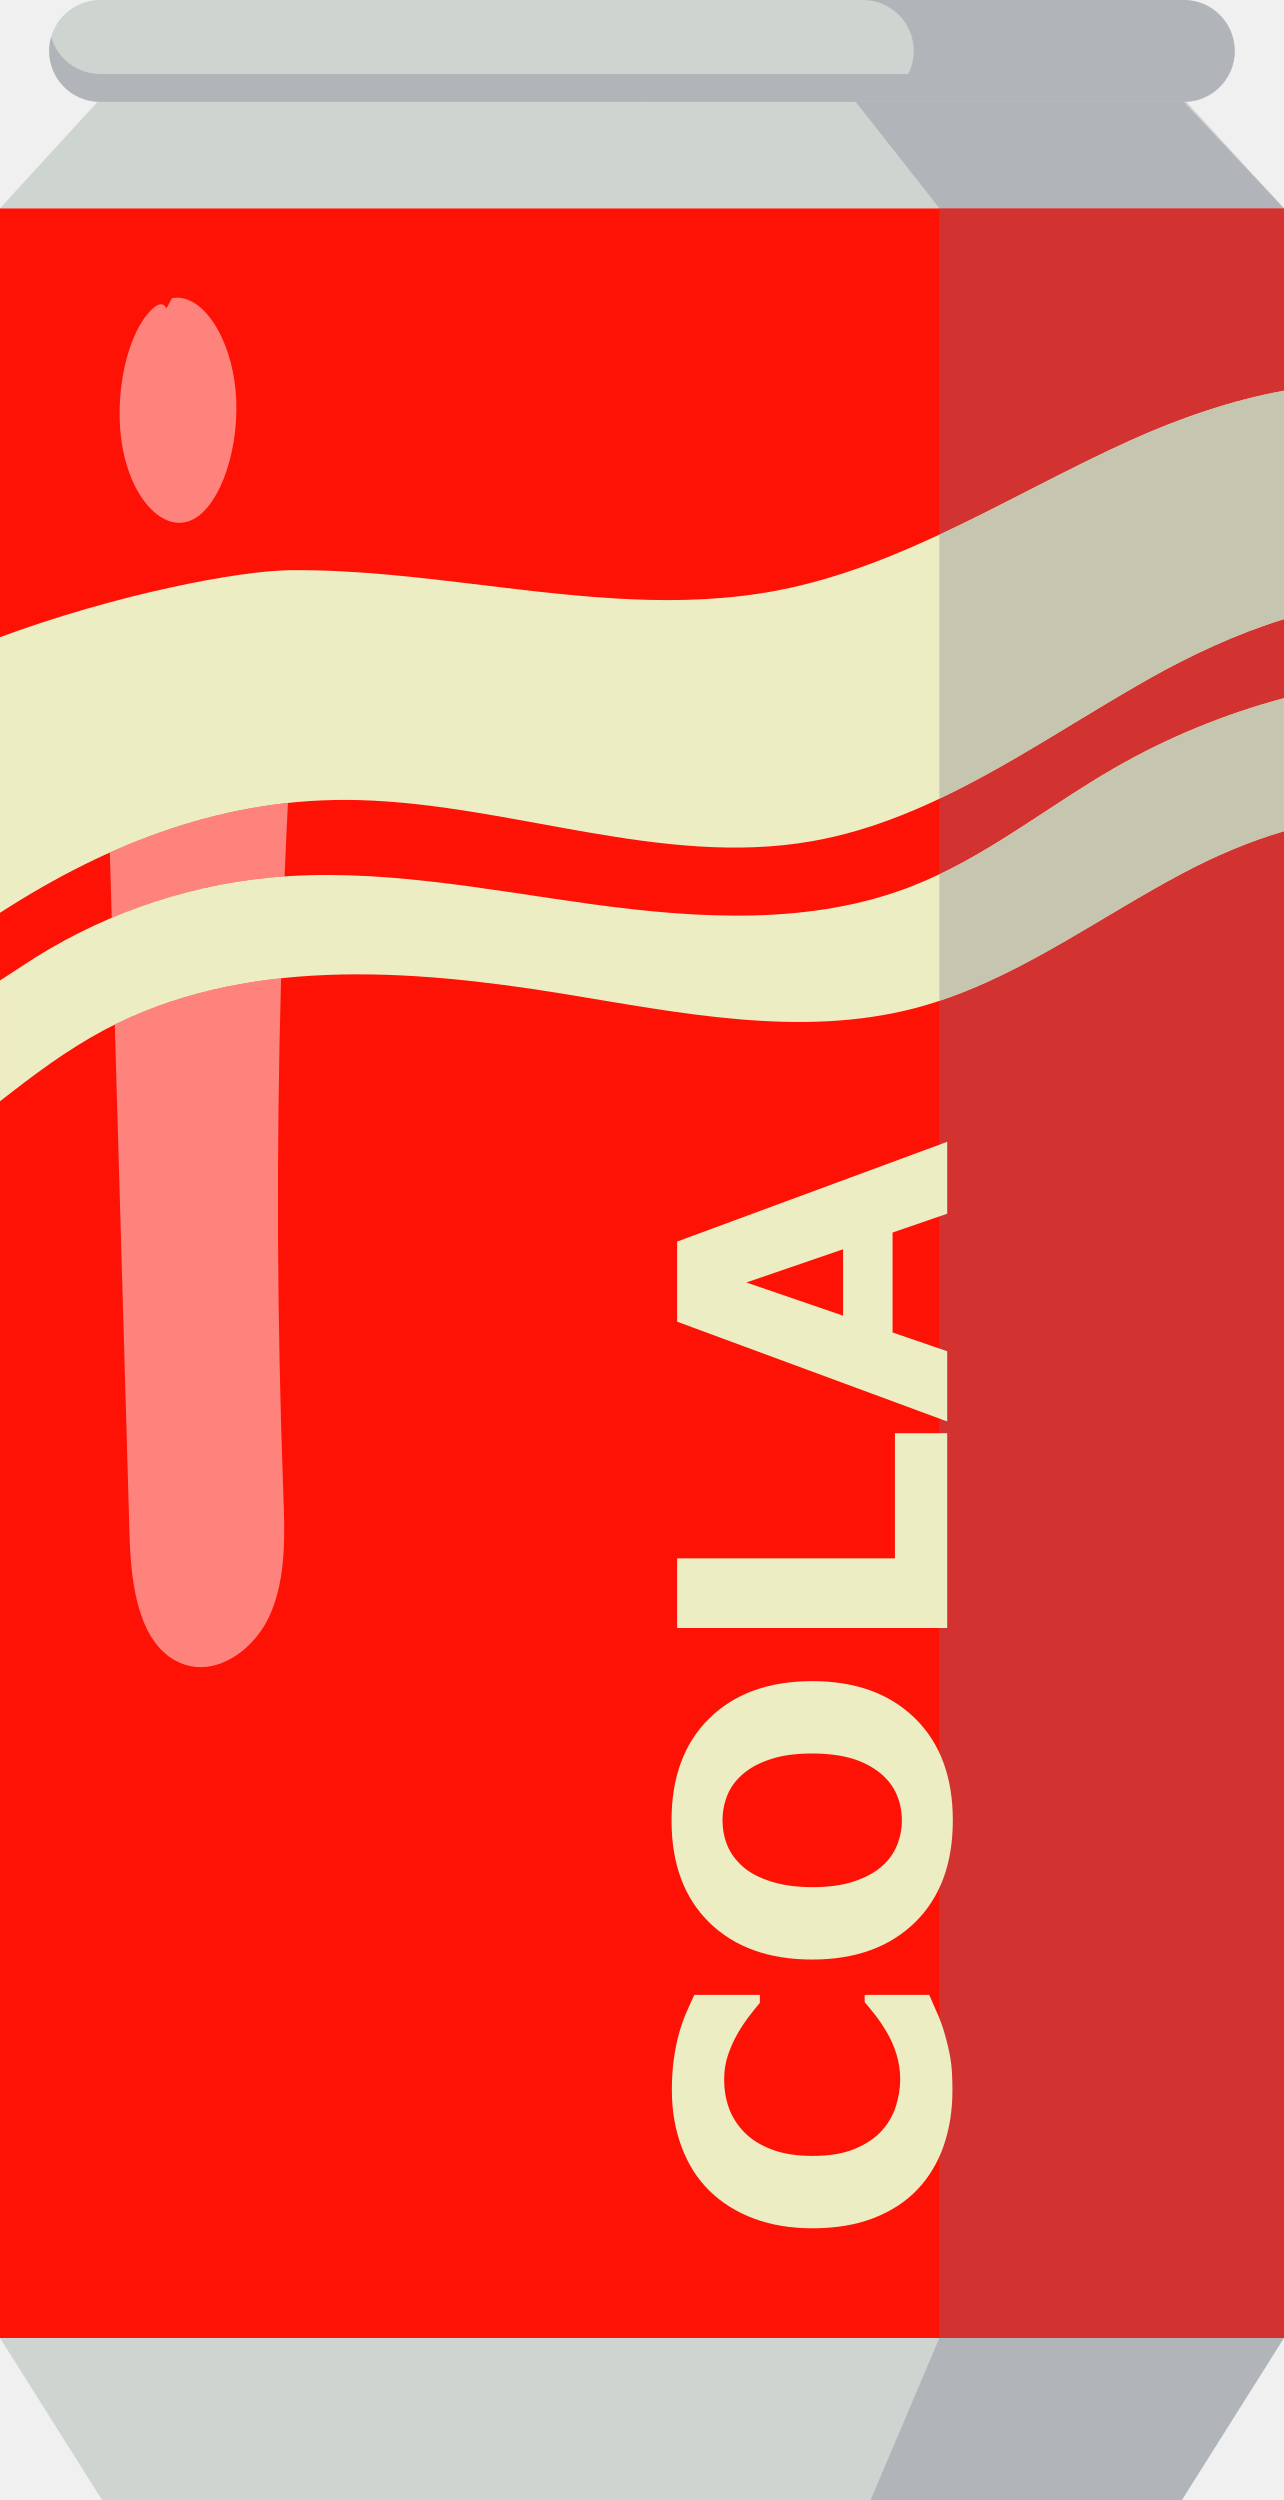
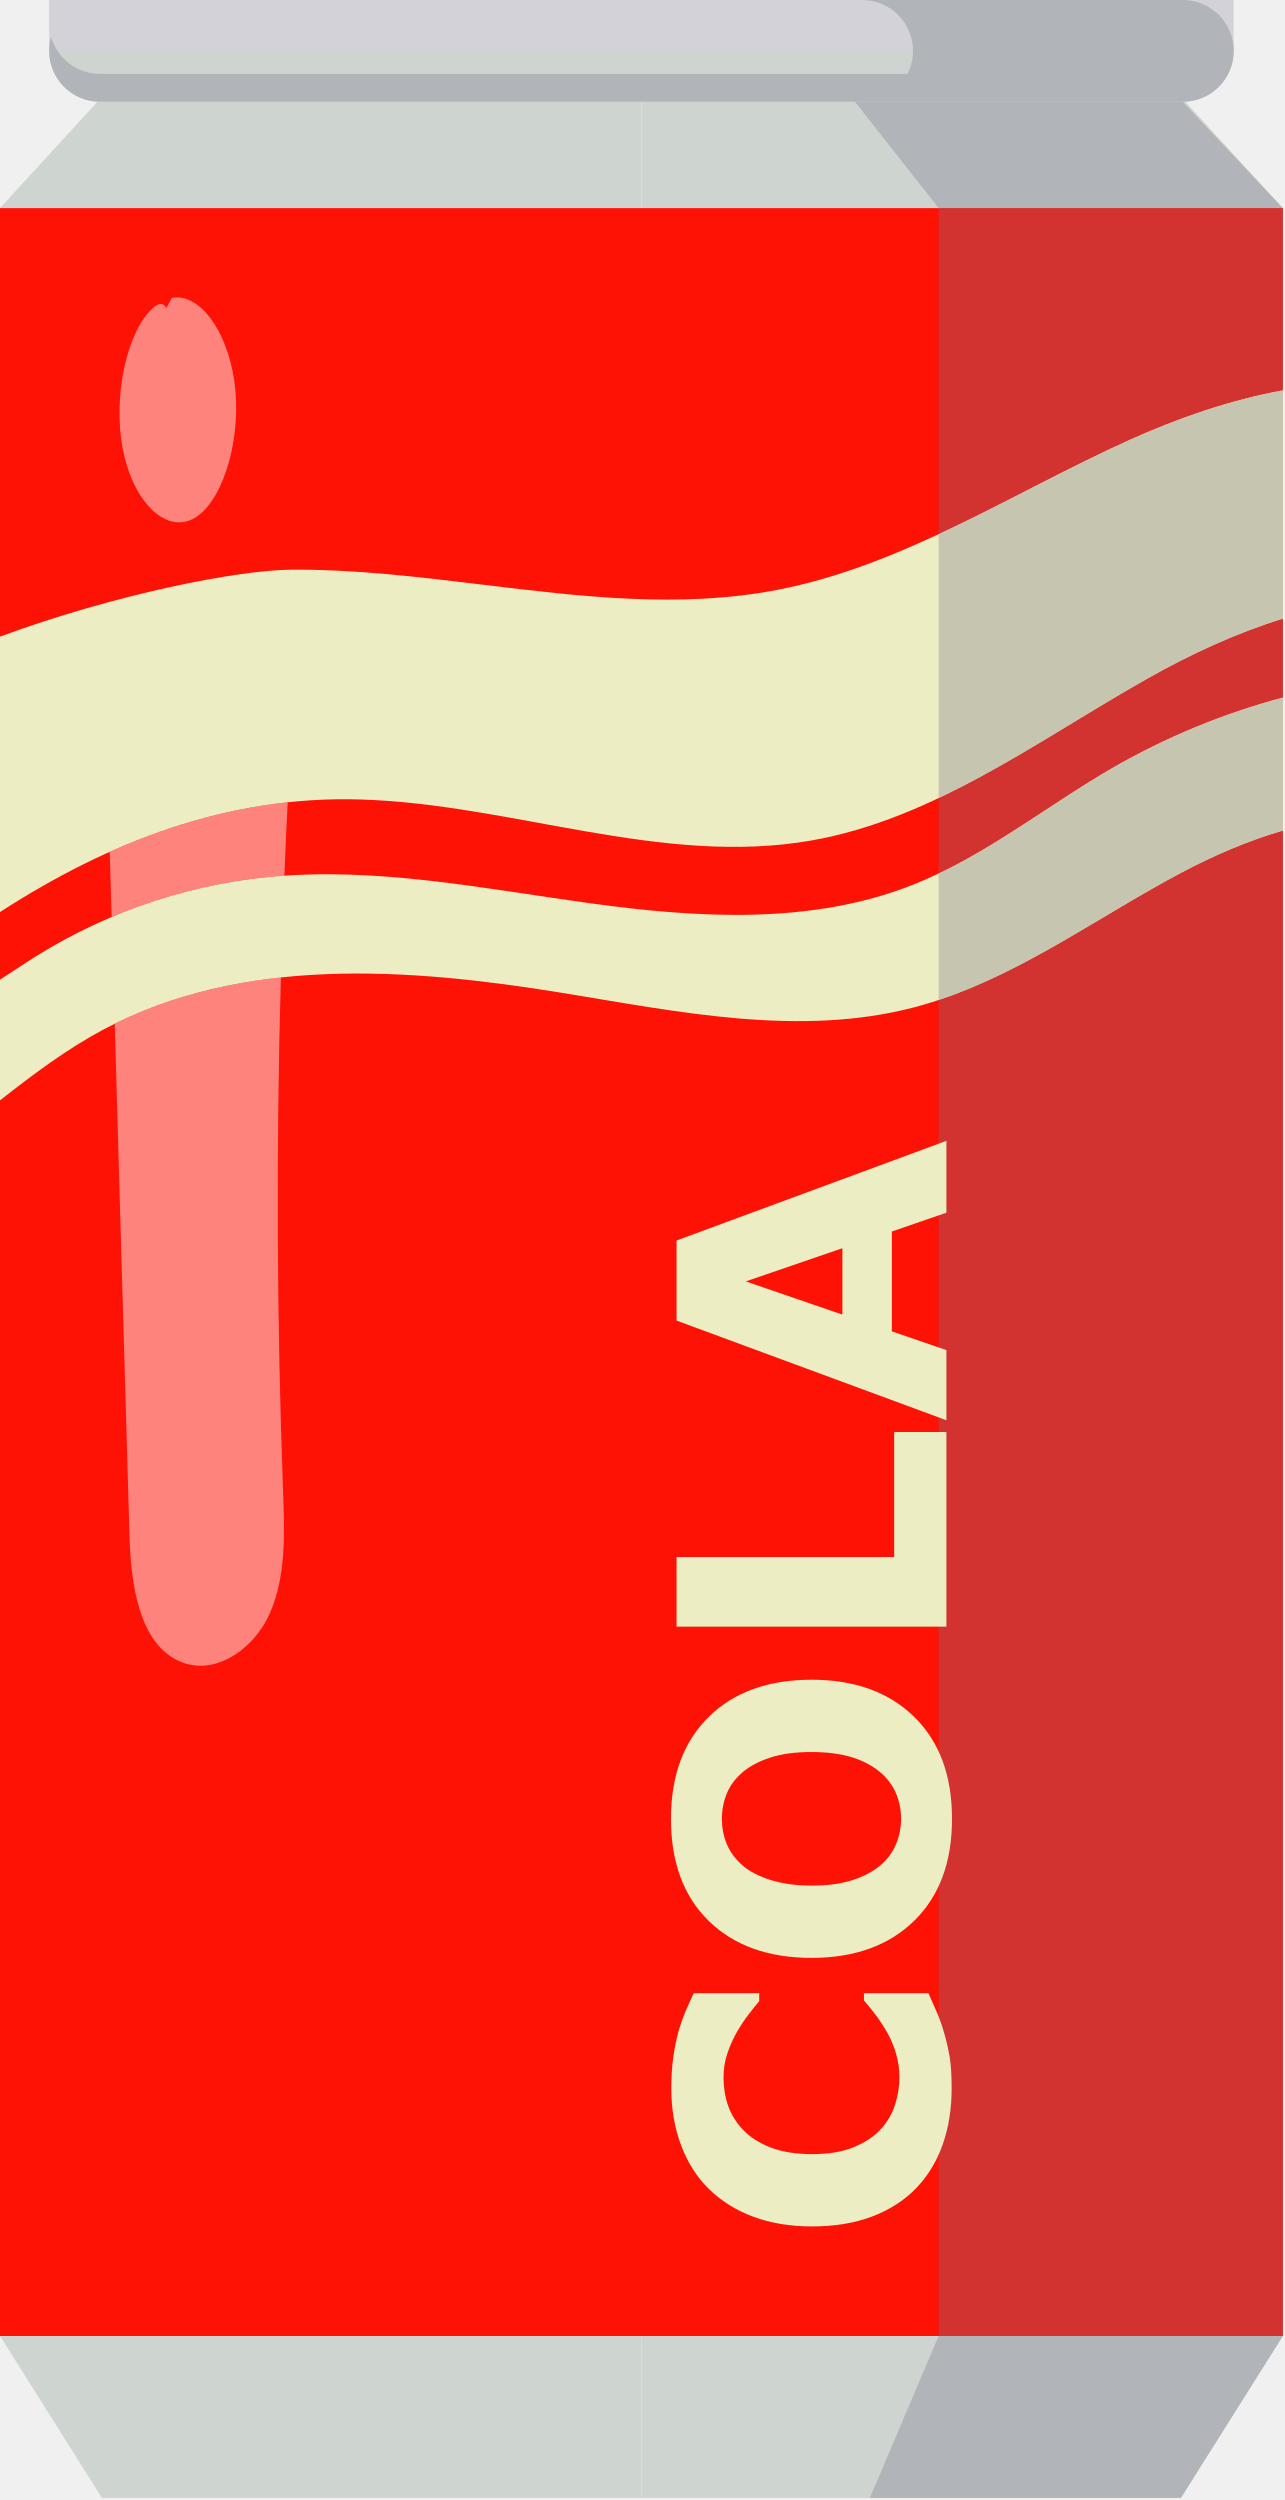
- <svg xmlns="http://www.w3.org/2000/svg" width="121.236mm" height="236.075mm" viewBox="0 0 121.236 236.075" version="1.1" id="svg4558">
-   <defs id="defs4555">
-     <clipPath clipPathUnits="userSpaceOnUse" id="clipPath262">
-       <path d="m 13714.5,18258.4 c 0,0.2 0,0.4 0,0.7 0,-0.3 0,-0.5 0,-0.7 m -3173.5,0 c 0,0.3 0,0.5 0,0.8 0,-0.3 0,-0.5 0,-0.8 m 0,1.1 c 0,0.1 0,0.2 0,0.3 0,-0.1 0,-0.2 0,-0.3 m 3048.1,134.8 c -0.1,0 -0.1,0 -0.1,0 0,0 0,0 0.1,0 m -0.7,0.1 c -0.1,0 -0.2,0 -0.2,0 0,0 0.1,0 0.2,0 m -0.8,0 c -0.1,0 -0.1,0 -0.2,0 0.1,0 0.1,0 0.2,0 m -1.4,0.1 h -0.1 0.1 m -0.5,0 c -0.1,0 -0.3,0 -0.4,0.1 0.1,-0.1 0.3,-0.1 0.4,-0.1 m -0.8,0.1 c -0.1,0 -0.3,0 -0.4,0 0.2,0 0.3,0 0.4,0 m -0.8,0 c -0.1,0 -0.3,0 -0.4,0 0.1,0 0.3,0 0.4,0 m -0.8,0 c -0.2,0 -0.3,0.1 -0.5,0.1 0.2,0 0.3,-0.1 0.5,-0.1 m -0.8,0.1 c -0.2,0 -0.5,0 -0.8,0 0.3,0 0.6,0 0.8,0 m -1,0 c -0.2,0 -0.4,0 -0.6,0 0.2,0 0.4,0 0.6,0 m -0.9,0 c -0.2,0 -0.3,0 -0.5,0 0.2,0 0.3,0 0.5,0 m -0.8,0 c -0.2,0 -0.4,0 -0.6,0 0.2,0 0.4,0 0.6,0 m -0.8,0 c -0.3,0 -0.6,0 -0.8,0 0.2,0 0.5,0 0.8,0" id="path260" />
-     </clipPath>
-     <clipPath clipPathUnits="userSpaceOnUse" id="clipPath262-0">
-       <path d="m 13714.5,18258.4 c 0,0.2 0,0.4 0,0.7 0,-0.3 0,-0.5 0,-0.7 m -3173.5,0 c 0,0.3 0,0.5 0,0.8 0,-0.3 0,-0.5 0,-0.8 m 0,1.1 c 0,0.1 0,0.2 0,0.3 0,-0.1 0,-0.2 0,-0.3 m 3048.1,134.8 c -0.1,0 -0.1,0 -0.1,0 0,0 0,0 0.1,0 m -0.7,0.1 c -0.1,0 -0.2,0 -0.2,0 0,0 0.1,0 0.2,0 m -0.8,0 c -0.1,0 -0.1,0 -0.2,0 0.1,0 0.1,0 0.2,0 m -1.4,0.1 h -0.1 0.1 m -0.5,0 c -0.1,0 -0.3,0 -0.4,0.1 0.1,-0.1 0.3,-0.1 0.4,-0.1 m -0.8,0.1 c -0.1,0 -0.3,0 -0.4,0 0.2,0 0.3,0 0.4,0 m -0.8,0 c -0.1,0 -0.3,0 -0.4,0 0.1,0 0.3,0 0.4,0 m -0.8,0 c -0.2,0 -0.3,0.1 -0.5,0.1 0.2,0 0.3,-0.1 0.5,-0.1 m -0.8,0.1 c -0.2,0 -0.5,0 -0.8,0 0.3,0 0.6,0 0.8,0 m -1,0 c -0.2,0 -0.4,0 -0.6,0 0.2,0 0.4,0 0.6,0 m -0.9,0 c -0.2,0 -0.3,0 -0.5,0 0.2,0 0.3,0 0.5,0 m -0.8,0 c -0.2,0 -0.4,0 -0.6,0 0.2,0 0.4,0 0.6,0 m -0.8,0 c -0.3,0 -0.6,0 -0.8,0 0.2,0 0.5,0 0.8,0" id="path260-1" />
-     </clipPath>
-     <clipPath clipPathUnits="userSpaceOnUse" id="clipPath262-4">
-       <path d="m 13714.5,18258.4 c 0,0.2 0,0.4 0,0.7 0,-0.3 0,-0.5 0,-0.7 m -3173.5,0 c 0,0.3 0,0.5 0,0.8 0,-0.3 0,-0.5 0,-0.8 m 0,1.1 c 0,0.1 0,0.2 0,0.3 0,-0.1 0,-0.2 0,-0.3 m 3048.1,134.8 c -0.1,0 -0.1,0 -0.1,0 0,0 0,0 0.1,0 m -0.7,0.1 c -0.1,0 -0.2,0 -0.2,0 0,0 0.1,0 0.2,0 m -0.8,0 c -0.1,0 -0.1,0 -0.2,0 0.1,0 0.1,0 0.2,0 m -1.4,0.1 h -0.1 0.1 m -0.5,0 c -0.1,0 -0.3,0 -0.4,0.1 0.1,-0.1 0.3,-0.1 0.4,-0.1 m -0.8,0.1 c -0.1,0 -0.3,0 -0.4,0 0.2,0 0.3,0 0.4,0 m -0.8,0 c -0.1,0 -0.3,0 -0.4,0 0.1,0 0.3,0 0.4,0 m -0.8,0 c -0.2,0 -0.3,0.1 -0.5,0.1 0.2,0 0.3,-0.1 0.5,-0.1 m -0.8,0.1 c -0.2,0 -0.5,0 -0.8,0 0.3,0 0.6,0 0.8,0 m -1,0 c -0.2,0 -0.4,0 -0.6,0 0.2,0 0.4,0 0.6,0 m -0.9,0 c -0.2,0 -0.3,0 -0.5,0 0.2,0 0.3,0 0.5,0 m -0.8,0 c -0.2,0 -0.4,0 -0.6,0 0.2,0 0.4,0 0.6,0 m -0.8,0 c -0.3,0 -0.6,0 -0.8,0 0.2,0 0.5,0 0.8,0" id="path260-6" />
+ <svg xmlns="http://www.w3.org/2000/svg" width="459" height="893" viewBox="0 0 459 893" fill="none">
+   <g clip-path="url(#clip0_141_902)">
+     <path d="M0 834.44H458.213V74.324H0V834.44Z" fill="#FF1206" />
+     <path d="M0.013 834.44L36.413 892.253H229.107V834.44H0.013Z" fill="#CED5D0" />
+     <path d="M458.213 834.44L421.813 892.253H229.106V834.44H458.213Z" fill="#CED5D0" />
+     <path d="M0 74.32L34.8 36.347H229.107V74.32H0Z" fill="#CED5D0" />
+     <path d="M458.213 74.32L423.427 36.347H229.106V74.32H458.213Z" fill="#CED5D0" />
+     <path d="M422.507 36.347H35.72C25.68 36.347 17.547 28.2 17.547 18.173C17.547 8.133 25.68 2.28882e-05 35.72 2.28882e-05H422.507C432.534 2.28882e-05 440.68 8.133 440.68 18.173C440.68 28.2 432.534 36.347 422.507 36.347Z" fill="#CED5D0" />
+     <path d="M17.547 18.173H440.68V-4.51983e-05H17.547V18.173Z" fill="#D2D2D8" />
+     <path d="M422.507 36.347H35.72C25.68 36.347 17.547 28.2 17.547 18.173C17.547 18.133 17.547 18.107 17.547 18.067C17.547 18.052 17.547 18.04 17.547 18.027C17.547 18.012 17.547 18 17.547 17.987C17.56 16.32 17.827 14.72 18.253 13.187C20.427 20.8 27.414 26.387 35.72 26.387H324.147C325.4 23.92 326.12 21.133 326.12 18.173C326.12 8.133 317.987 -7.62939e-06 307.947 -7.62939e-06H422.507C422.533 -7.62939e-06 422.573 -7.62939e-06 422.613 -7.62939e-06C422.629 -7.62939e-06 422.64 -7.62939e-06 422.64 -7.62939e-06C422.666 -7.62939e-06 422.693 -7.62939e-06 422.72 -7.62939e-06C422.735 -7.62939e-06 422.747 -7.62939e-06 422.76 -7.62939e-06C422.787 -7.62939e-06 422.8 -7.62939e-06 422.827 -7.62939e-06C422.842 -7.62939e-06 422.853 -7.62939e-06 422.867 -7.62939e-06C422.893 -7.62939e-06 422.92 -7.62939e-06 422.947 -7.62939e-06C422.962 -7.62939e-06 422.962 -7.62939e-06 422.973 -7.62939e-06C423.013 -7.62939e-06 423.053 -7.62939e-06 423.08 -7.62939e-06C423.095 -7.62939e-06 423.106 -7.62939e-06 423.12 -7.62939e-06C423.146 -7.62939e-06 423.16 0.015 423.186 0.015C423.202 0.015 423.227 0.015 423.24 0.015C423.255 0.015 423.28 0.015 423.293 0.015C423.319 0.015 423.333 0.015 423.346 0.015C423.361 0.015 423.386 0.015 423.4 0.015C423.426 0.015 423.44 0.015 423.453 0.015C423.468 0.03 423.493 0.03 423.506 0.03C423.521 0.03 423.546 0.03 423.56 0.03H423.575C423.628 0.03 423.681 0.045 423.735 0.045C423.75 0.045 423.75 0.045 423.761 0.045C423.787 0.045 423.814 0.045 423.841 0.045C423.841 0.045 423.856 0.045 423.868 0.045C423.894 0.06 423.921 0.06 423.948 0.06C423.948 0.06 423.948 0.06 423.963 0.06C431.616 0.674 437.936 6.034 439.976 13.194C440.176 13.914 440.336 14.661 440.443 15.407C440.469 15.54 440.483 15.674 440.509 15.807C440.603 16.554 440.669 17.314 440.683 18.087C440.683 18.127 440.683 18.154 440.683 18.18C440.683 28.207 432.536 36.354 422.509 36.354" fill="#B1B5B9" />
+     <path d="M71.56 595.013C69.12 595.013 66.667 594.533 64.28 593.493C49.6 587.107 46.76 565.867 46.254 548.533C44.493 487.573 42.734 426.627 40.974 365.667C59.627 356.413 79.667 351.373 100.32 349.147C98.6 410.373 98.867 471.707 101.12 532.987C101.654 547.613 102.187 562.933 96.494 576.027C91.907 586.613 81.8 595.013 71.56 595.013M39.88 327.56C39.654 319.8 39.427 312.04 39.2 304.267C59.4 295.2 80.493 288.96 102.76 286.573C102.32 295.307 101.92 304.053 101.574 312.787C99.654 312.92 97.734 313.08 95.814 313.267C76.587 315.147 57.667 320.027 39.88 327.56" fill="#FF837D" />
+     <path d="M63.987 186.587C55.387 186.587 46.787 175.92 43.827 160.227C40.28 141.453 45.32 118.24 54.747 109.907C55.574 109.173 56.547 108.587 57.44 108.587C58.187 108.587 58.894 108.987 59.413 110.04L61.373 106.427C62 106.307 62.627 106.24 63.24 106.24C72.933 106.24 82.28 120.68 84.053 139.133C85.947 158.773 79 180.08 68.987 185.32C67.347 186.187 65.667 186.587 63.987 186.587" fill="#FF837D" />
+     <path d="M458.213 139.413C439.413 142.84 420.76 149.32 403.52 157.093C361.8 175.933 322.507 202.067 277.547 210.72C242.827 217.387 207.6 213.107 172.253 208.827C149.52 206.08 126.733 203.32 104 203.493C85.267 203.614 41.507 212.093 0 227.4V325.773C39.067 300.573 81.053 284.24 128.347 285.56C182.52 287.08 236.16 309.547 289.56 300.267C333.707 292.587 370.96 264.36 409.987 242.333C425.053 233.84 441.427 226.187 458.213 221.013V139.413" fill="#EDEDC3" />
+     <path d="M458.213 249.147C436.96 254.84 416.44 263.28 397.373 274.293C373.333 288.187 351.413 306.133 325.547 316.253C289.547 330.333 249.36 327.933 211.067 322.68C172.787 317.427 134.28 309.507 95.813 313.267C64.453 316.333 33.947 327.373 7.76 344.867C5.2 346.573 2.613 348.253 0 349.933V393.053C11.84 383.76 23.827 374.733 37.08 367.667C86.267 341.44 145.707 345.68 200.72 354.64C242.493 361.44 285.613 370.533 326.547 359.813C361.227 350.733 390.6 328.347 422.28 311.587C433.573 305.6 445.747 300.347 458.213 296.707V249.147" fill="#EDEDC3" />
+     <path d="M458.213 834.44H335.267V357.227C366.227 346.973 393.28 326.92 422.28 311.587C433.573 305.6 445.747 300.347 458.213 296.707V834.44ZM335.267 312.027V285.093C360.947 272.933 385.107 256.373 409.987 242.333C425.053 233.84 441.427 226.187 458.213 221.013V249.147C436.96 254.84 416.44 263.28 397.373 274.293C376.4 286.413 357.04 301.627 335.267 312.027M335.267 190.8V74.32H458.213V139.413C439.413 142.84 420.76 149.32 403.52 157.093C380.48 167.493 358.187 180.12 335.267 190.8" fill="#D23331" />
+     <path d="M421.814 892.253H310.72L335.267 834.44H458.214L421.814 892.253Z" fill="#B1B5B9" />
+     <path d="M458.213 74.32H335.267L305.387 36.347H422.507L458.213 74.32Z" fill="#B1B5B9" />
+     <path d="M335.267 285.093V190.8C358.187 180.12 380.48 167.493 403.52 157.093C420.76 149.32 439.413 142.84 458.213 139.413V221.013C441.427 226.187 425.053 233.84 409.987 242.333C385.107 256.373 360.947 272.933 335.267 285.093" fill="#C6C5B0" />
+     <path d="M335.267 357.227V312.027C357.04 301.627 376.4 286.413 397.373 274.293C416.44 263.28 436.96 254.84 458.213 249.147V296.707C445.747 300.347 433.573 305.6 422.28 311.587C393.28 326.92 366.227 346.973 335.267 357.227Z" fill="#C6C5B0" />
+     <path d="M339.923 746.09C339.923 753.25 338.87 759.863 336.763 765.93C334.643 771.983 331.496 777.196 327.31 781.556C323.123 785.916 317.896 789.29 311.643 791.69C305.39 794.09 298.163 795.276 289.963 795.276C282.323 795.276 275.39 794.143 269.176 791.85C262.963 789.557 257.643 786.236 253.19 781.876C248.923 777.703 245.616 772.503 243.296 766.317C240.963 760.13 239.79 753.357 239.79 746.023C239.79 741.97 240.016 738.316 240.47 735.05C240.923 731.797 241.523 728.783 242.256 726.023C243.07 723.13 243.99 720.517 245.003 718.157C246.016 715.81 246.963 713.743 247.816 711.97H271.19V714.823C270.163 716.036 268.936 717.556 267.523 719.383C266.096 721.223 264.71 723.303 263.336 725.636C261.963 728.01 260.803 730.57 259.856 733.343C258.91 736.103 258.443 739.05 258.443 742.21C258.443 745.703 258.99 749.023 260.083 752.17C261.176 755.317 263.003 758.236 265.536 760.903C268.003 763.463 271.243 765.516 275.296 767.09C279.35 768.663 284.256 769.45 290.03 769.45C296.056 769.45 301.096 768.61 305.136 766.89C309.19 765.196 312.376 763.05 314.696 760.463C317.07 757.823 318.763 754.89 319.763 751.65C320.776 748.423 321.283 745.223 321.283 742.077C321.283 739.05 320.843 736.063 319.936 733.116C319.03 730.156 317.816 727.423 316.27 724.916C315.016 722.81 313.683 720.85 312.27 719.036C310.856 717.223 309.63 715.73 308.603 714.57V711.97H331.643C332.723 714.396 333.736 716.703 334.683 718.903C335.63 721.103 336.456 723.41 337.15 725.823C338.056 728.983 338.736 731.93 339.216 734.69C339.696 737.463 339.923 741.25 339.923 746.09" fill="#EDEDC3" />
+     <path d="M314.296 632.943C311.363 630.53 307.896 628.743 303.909 627.57C299.923 626.41 295.229 625.823 289.829 625.823C284.043 625.823 279.123 626.49 275.069 627.837C271.016 629.17 267.736 630.916 265.229 633.076C262.643 635.276 260.763 637.81 259.603 640.676C258.443 643.556 257.856 646.543 257.856 649.65C257.856 652.796 258.416 655.757 259.536 658.543C260.656 661.33 262.509 663.89 265.109 666.21C267.523 668.37 270.856 670.13 275.109 671.49C279.349 672.85 284.283 673.53 289.896 673.53C295.629 673.53 300.523 672.877 304.549 671.557C308.589 670.237 311.883 668.503 314.429 666.343C316.976 664.183 318.843 661.663 320.056 658.77C321.269 655.877 321.869 652.836 321.869 649.65C321.869 646.45 321.256 643.41 320.029 640.517C318.789 637.623 316.883 635.103 314.296 632.943V632.943ZM289.896 599.997C305.256 599.997 317.456 604.396 326.496 613.21C335.536 622.01 340.056 634.17 340.056 649.703C340.056 665.197 335.536 677.343 326.496 686.156C317.456 694.957 305.256 699.356 289.896 699.356C274.403 699.356 262.163 694.957 253.163 686.156C244.163 677.343 239.669 665.197 239.669 649.703C239.669 634.263 244.163 622.117 253.163 613.263C262.163 604.423 274.403 599.997 289.896 599.997" fill="#EDEDC3" />
+     <path d="M338.056 511.516V581.036H241.669V556.183H319.403V511.516H338.056Z" fill="#EDEDC3" />
+     <path d="M300.896 445.863L266.376 457.716L300.896 469.57V445.863ZM338.056 407.503V433.17L318.563 439.89V475.556L338.056 482.263V507.316L241.669 471.717V443.103L338.056 407.503Z" fill="#EDEDC3" />
+   </g>
+   <defs>
+     <clipPath id="clip0_141_902">
+       <rect width="458.213" height="892.253" fill="white" />
    </clipPath>
  </defs>
-   <g id="layer1" transform="translate(-70.33506,-39.05884)">
-     <g id="g115035">
-       <path d="M 70.335,259.838 H 191.571 V 58.724 H 70.335 Z" style="fill:#ff1206;fill-opacity:1;fill-rule:nonzero;stroke:none;stroke-width:0.035" id="path244" />
-       <path d="m 70.339,259.838 9.631,15.296 H 130.953 V 259.838 H 70.339" style="fill:#ced5d0;fill-opacity:1;fill-rule:nonzero;stroke:none;stroke-width:0.035" id="path246" />
-       <path d="m 191.571,259.838 -9.631,15.296 h -50.987 v -15.296 h 60.618" style="fill:#ced5d0;fill-opacity:1;fill-rule:nonzero;stroke:none;stroke-width:0.035" id="path248" />
-       <path d="M 70.335,58.723 79.543,48.676 H 130.953 V 58.723 H 70.335" style="fill:#ced5d0;fill-opacity:1;fill-rule:nonzero;stroke:none;stroke-width:0.035" id="path250" />
-       <path d="m 191.571,58.723 -9.204,-10.047 h -51.414 v 10.047 h 60.618" style="fill:#ced5d0;fill-opacity:1;fill-rule:nonzero;stroke:none;stroke-width:0.035" id="path252" />
-       <path d="M 182.123,48.676 H 79.786 c -2.656,0 -4.808,-2.155 -4.808,-4.808 0,-2.656 2.152,-4.808 4.808,-4.808 H 182.123 c 2.653,0 4.808,2.152 4.808,4.808 0,2.653 -2.155,4.808 -4.808,4.808" style="fill:#ced5d0;fill-opacity:1;fill-rule:nonzero;stroke:none;stroke-width:0.035" id="path254" />
-       <g id="g256" transform="matrix(0.03527778,0,0,-0.03527778,-296.8855,687.983)">
-         <g id="g258" clip-path="url(#clipPath262-4)">
-           <path d="m 10541,18258.4 h 3173.5 v 136.301 H 10541 Z" style="fill:#d2d2d8;fill-opacity:1;fill-rule:nonzero;stroke:none" id="path264" />
-         </g>
-       </g>
-       <path d="M 182.123,48.676 H 79.786 v 0 c -2.656,0 -4.808,-2.155 -4.808,-4.808 v 0 c 0,-0.011 0,-0.018 0,-0.028 0,-0.004 0,-0.007 0,-0.011 0,-0.004 0,-0.007 0,-0.011 0.004,-0.441 0.074,-0.864 0.187,-1.27 0.575,2.014 2.424,3.493 4.621,3.493 h 76.313 c 0.332,-0.653 0.522,-1.39 0.522,-2.173 0,-2.656 -2.152,-4.808 -4.808,-4.808 h 30.311 v 0 c 0.007,0 0.018,0 0.028,0 0.004,0 0.007,0 0.007,0 0.007,0 0.014,0 0.021,0 0.004,0 0.007,0 0.011,0 0.007,0 0.011,0 0.018,0 0.004,0 0.007,0 0.011,0 0.007,0 0.014,0 0.021,0 0.004,0 0.004,0 0.007,0 0.011,0 0.021,0 0.028,0 0.004,0 0.007,0 0.011,0 0.007,0 0.011,0.004 0.018,0.004 0.004,0 0.011,0 0.014,0 0.004,0 0.011,0 0.014,0 0.007,0 0.011,0 0.014,0 0.004,0 0.011,0 0.014,0 0.007,0 0.011,0 0.014,0 0.004,0.004 0.011,0.004 0.014,0.004 0.004,0 0.011,0 0.014,0 h 0.004 c 0.014,0 0.028,0.004 0.042,0.004 0.004,0 0.004,0 0.007,0 0.007,0 0.014,0 0.021,0 0,0 0.004,0 0.007,0 0.007,0.004 0.014,0.004 0.021,0.004 0,0 0,0 0.004,0 2.025,0.162 3.697,1.58 4.237,3.475 0.053,0.191 0.095,0.388 0.123,0.586 0.007,0.035 0.011,0.071 0.018,0.106 0.025,0.198 0.042,0.399 0.046,0.603 0,0.011 0,0.018 0,0.025 v 0 c 0,2.653 -2.155,4.808 -4.808,4.808" style="fill:#b1b5b9;fill-opacity:1;fill-rule:nonzero;stroke:none;stroke-width:0.035" id="path266" />
-       <path d="m 89.269,196.489 c -0.646,0 -1.295,-0.127 -1.926,-0.402 -3.884,-1.69 -4.636,-7.31 -4.77,-11.896 -0.466,-16.129 -0.931,-32.254 -1.397,-48.383 4.935,-2.448 10.238,-3.782 15.702,-4.371 -0.455,16.2 -0.385,32.427 0.212,48.641 0.141,3.87 0.282,7.923 -1.224,11.388 -1.214,2.801 -3.888,5.024 -6.597,5.024 m -8.382,-70.764 c -0.06,-2.053 -0.12,-4.106 -0.18,-6.163 5.345,-2.399 10.926,-4.05 16.817,-4.681 -0.116,2.311 -0.222,4.625 -0.314,6.936 -0.508,0.035 -1.016,0.078 -1.524,0.127 -5.087,0.497 -10.093,1.789 -14.799,3.782" style="fill:#ff837d;fill-opacity:1;fill-rule:nonzero;stroke:none;stroke-width:0.035" id="path268" />
-       <path d="m 87.265,88.427 c -2.275,0 -4.551,-2.822 -5.334,-6.974 -0.938,-4.967 0.395,-11.109 2.889,-13.314 0.219,-0.194 0.476,-0.349 0.713,-0.349 0.198,0 0.385,0.106 0.522,0.385 l 0.519,-0.956 c 0.166,-0.032 0.332,-0.049 0.494,-0.049 2.565,0 5.038,3.821 5.507,8.703 0.501,5.196 -1.337,10.834 -3.986,12.22 -0.434,0.229 -0.878,0.335 -1.323,0.335" style="fill:#ff837d;fill-opacity:1;fill-rule:nonzero;stroke:none;stroke-width:0.035" id="path270" />
-       <path d="m 191.571,75.945 c -4.974,0.907 -9.91,2.621 -14.471,4.678 -11.038,4.985 -21.435,11.899 -33.33,14.189 -9.186,1.764 -18.507,0.631 -27.859,-0.501 -6.015,-0.727 -12.044,-1.457 -18.059,-1.411 -4.957,0.032 -16.535,2.275 -27.517,6.325 v 26.028 c 10.336,-6.668 21.445,-10.989 33.958,-10.64 14.333,0.402 28.526,6.346 42.654,3.891 11.68,-2.032 21.537,-9.5 31.863,-15.328 3.986,-2.247 8.319,-4.272 12.76,-5.641 v -21.59" style="fill:#ededc3;fill-opacity:1;fill-rule:nonzero;stroke:none;stroke-width:0.035" id="path280" />
-       <path d="m 191.571,104.979 c -5.623,1.506 -11.053,3.739 -16.097,6.653 -6.361,3.676 -12.16,8.424 -19.004,11.102 -9.525,3.725 -20.158,3.09 -30.29,1.7 -10.128,-1.39 -20.316,-3.485 -30.494,-2.491 -8.297,0.811 -16.369,3.732 -23.297,8.361 -0.677,0.452 -1.362,0.896 -2.053,1.341 v 11.409 c 3.133,-2.459 6.304,-4.847 9.811,-6.717 13.014,-6.939 28.741,-5.817 43.296,-3.447 11.053,1.799 22.461,4.205 33.292,1.369 9.176,-2.402 16.947,-8.326 25.329,-12.76 2.988,-1.584 6.209,-2.974 9.507,-3.937 v -12.584" style="fill:#ededc3;fill-opacity:1;fill-rule:nonzero;stroke:none;stroke-width:0.035" id="path282" />
-       <path d="m 191.571,259.838 h -32.53 v -126.263 c 8.191,-2.713 15.349,-8.019 23.022,-12.076 2.988,-1.584 6.209,-2.974 9.507,-3.937 V 259.838 M 159.041,121.616 v -7.126 c 6.795,-3.217 13.187,-7.599 19.77,-11.314 3.986,-2.247 8.319,-4.272 12.76,-5.641 v 7.444 c -5.623,1.506 -11.053,3.739 -16.097,6.653 -5.549,3.207 -10.672,7.232 -16.432,9.984 m 0,-32.075 V 58.723 h 32.53 V 75.945 c -4.974,0.907 -9.91,2.621 -14.471,4.678 -6.096,2.752 -11.994,6.092 -18.059,8.918" style="fill:#d23331;fill-opacity:1;fill-rule:nonzero;stroke:none;stroke-width:0.035" id="path284" />
-       <path d="M 181.94,275.134 H 152.546 l 6.495,-15.296 h 32.53 l -9.631,15.296" style="fill:#b1b5b9;fill-opacity:1;fill-rule:nonzero;stroke:none;stroke-width:0.035" id="path286" />
-       <path d="m 191.571,58.723 h -32.53 l -7.906,-10.047 h 30.988 l 9.447,10.047" style="fill:#b1b5b9;fill-opacity:1;fill-rule:nonzero;stroke:none;stroke-width:0.035" id="path288" />
-       <path d="M 159.041,114.49 V 89.541 c 6.064,-2.826 11.963,-6.167 18.059,-8.918 4.561,-2.057 9.497,-3.771 14.471,-4.678 v 0 21.59 0 c -4.441,1.369 -8.774,3.394 -12.76,5.641 -6.583,3.715 -12.975,8.096 -19.77,11.314" style="fill:#c6c5b0;fill-opacity:1;fill-rule:nonzero;stroke:none;stroke-width:0.035" id="path290" />
-       <path d="m 159.041,133.575 v -11.959 c 5.761,-2.752 10.883,-6.777 16.432,-9.984 5.045,-2.914 10.474,-5.147 16.097,-6.653 v 0 12.584 0 c -3.298,0.963 -6.519,2.353 -9.507,3.937 -7.673,4.057 -14.831,9.363 -23.022,12.076" style="fill:#c6c5b0;fill-opacity:1;fill-rule:nonzero;stroke:none;stroke-width:0.035" id="path292" />
-       <path d="m 160.273,236.462 c 0,1.894 -0.279,3.644 -0.836,5.249 -0.561,1.602 -1.393,2.981 -2.501,4.135 -1.108,1.154 -2.491,2.046 -4.145,2.681 -1.655,0.635 -3.567,0.949 -5.736,0.949 -2.021,0 -3.856,-0.3 -5.5,-0.907 -1.644,-0.607 -3.052,-1.485 -4.23,-2.639 -1.129,-1.104 -2.004,-2.48 -2.618,-4.117 -0.617,-1.637 -0.928,-3.429 -0.928,-5.369 0,-1.072 0.06,-2.039 0.18,-2.903 0.12,-0.861 0.279,-1.658 0.473,-2.388 0.215,-0.766 0.459,-1.457 0.727,-2.081 0.268,-0.621 0.519,-1.168 0.744,-1.637 h 6.184 v 0.755 c -0.272,0.321 -0.596,0.723 -0.97,1.206 -0.377,0.487 -0.744,1.037 -1.108,1.655 -0.363,0.628 -0.67,1.305 -0.921,2.039 -0.25,0.73 -0.374,1.51 -0.374,2.346 0,0.924 0.145,1.803 0.434,2.635 0.289,0.833 0.773,1.605 1.443,2.311 0.653,0.677 1.51,1.221 2.582,1.637 1.072,0.416 2.371,0.624 3.898,0.624 1.595,0 2.928,-0.222 3.997,-0.677 1.072,-0.448 1.916,-1.016 2.529,-1.7 0.628,-0.699 1.076,-1.475 1.341,-2.332 0.268,-0.854 0.402,-1.7 0.402,-2.533 0,-0.801 -0.116,-1.591 -0.356,-2.371 -0.24,-0.783 -0.561,-1.506 -0.97,-2.17 -0.332,-0.557 -0.684,-1.076 -1.058,-1.556 -0.374,-0.48 -0.699,-0.875 -0.97,-1.182 v -0.688 h 6.096 c 0.286,0.642 0.554,1.252 0.804,1.834 0.25,0.582 0.469,1.192 0.653,1.831 0.24,0.836 0.42,1.616 0.547,2.346 0.127,0.734 0.187,1.736 0.187,3.016" style="fill:#ededc3;fill-opacity:1;fill-rule:nonzero;stroke:none;stroke-width:0.035" id="path272" />
-       <path d="m 153.493,206.525 c -0.776,-0.639 -1.693,-1.111 -2.748,-1.422 -1.055,-0.307 -2.297,-0.462 -3.725,-0.462 -1.531,0 -2.833,0.176 -3.905,0.533 -1.072,0.353 -1.94,0.815 -2.603,1.386 -0.684,0.582 -1.182,1.252 -1.489,2.011 -0.307,0.762 -0.462,1.552 -0.462,2.374 0,0.833 0.148,1.616 0.445,2.353 0.296,0.737 0.787,1.415 1.475,2.028 0.639,0.572 1.52,1.037 2.646,1.397 1.122,0.36 2.427,0.54 3.912,0.54 1.517,0 2.812,-0.173 3.877,-0.522 1.069,-0.349 1.94,-0.808 2.614,-1.379 0.674,-0.572 1.168,-1.238 1.489,-2.004 0.321,-0.766 0.48,-1.57 0.48,-2.413 0,-0.847 -0.162,-1.651 -0.487,-2.417 -0.328,-0.766 -0.833,-1.432 -1.517,-2.004 z m -6.456,-8.717 c 4.064,0 7.292,1.164 9.684,3.496 2.392,2.328 3.588,5.546 3.588,9.656 0,4.099 -1.196,7.313 -3.588,9.645 -2.392,2.328 -5.62,3.493 -9.684,3.493 -4.099,0 -7.338,-1.164 -9.719,-3.493 -2.381,-2.332 -3.57,-5.546 -3.57,-9.645 0,-4.085 1.189,-7.299 3.57,-9.641 2.381,-2.339 5.62,-3.51 9.719,-3.51" style="fill:#ededc3;fill-opacity:1;fill-rule:nonzero;stroke:none;stroke-width:0.035" id="path274" />
-       <path d="M 159.779,174.398 V 192.791 H 134.277 v -6.576 h 20.567 v -11.818 h 4.935" style="fill:#ededc3;fill-opacity:1;fill-rule:nonzero;stroke:none;stroke-width:0.035" id="path276" />
-       <path d="m 149.947,157.027 -9.133,3.136 9.133,3.136 z m 9.832,-10.149 v 6.791 l -5.158,1.778 v 9.437 l 5.158,1.774 v 6.629 l -25.502,-9.419 v -7.571 l 25.502,-9.419" style="fill:#ededc3;fill-opacity:1;fill-rule:nonzero;stroke:none;stroke-width:0.035" id="path278" />
-     </g>
-   </g>
</svg>
